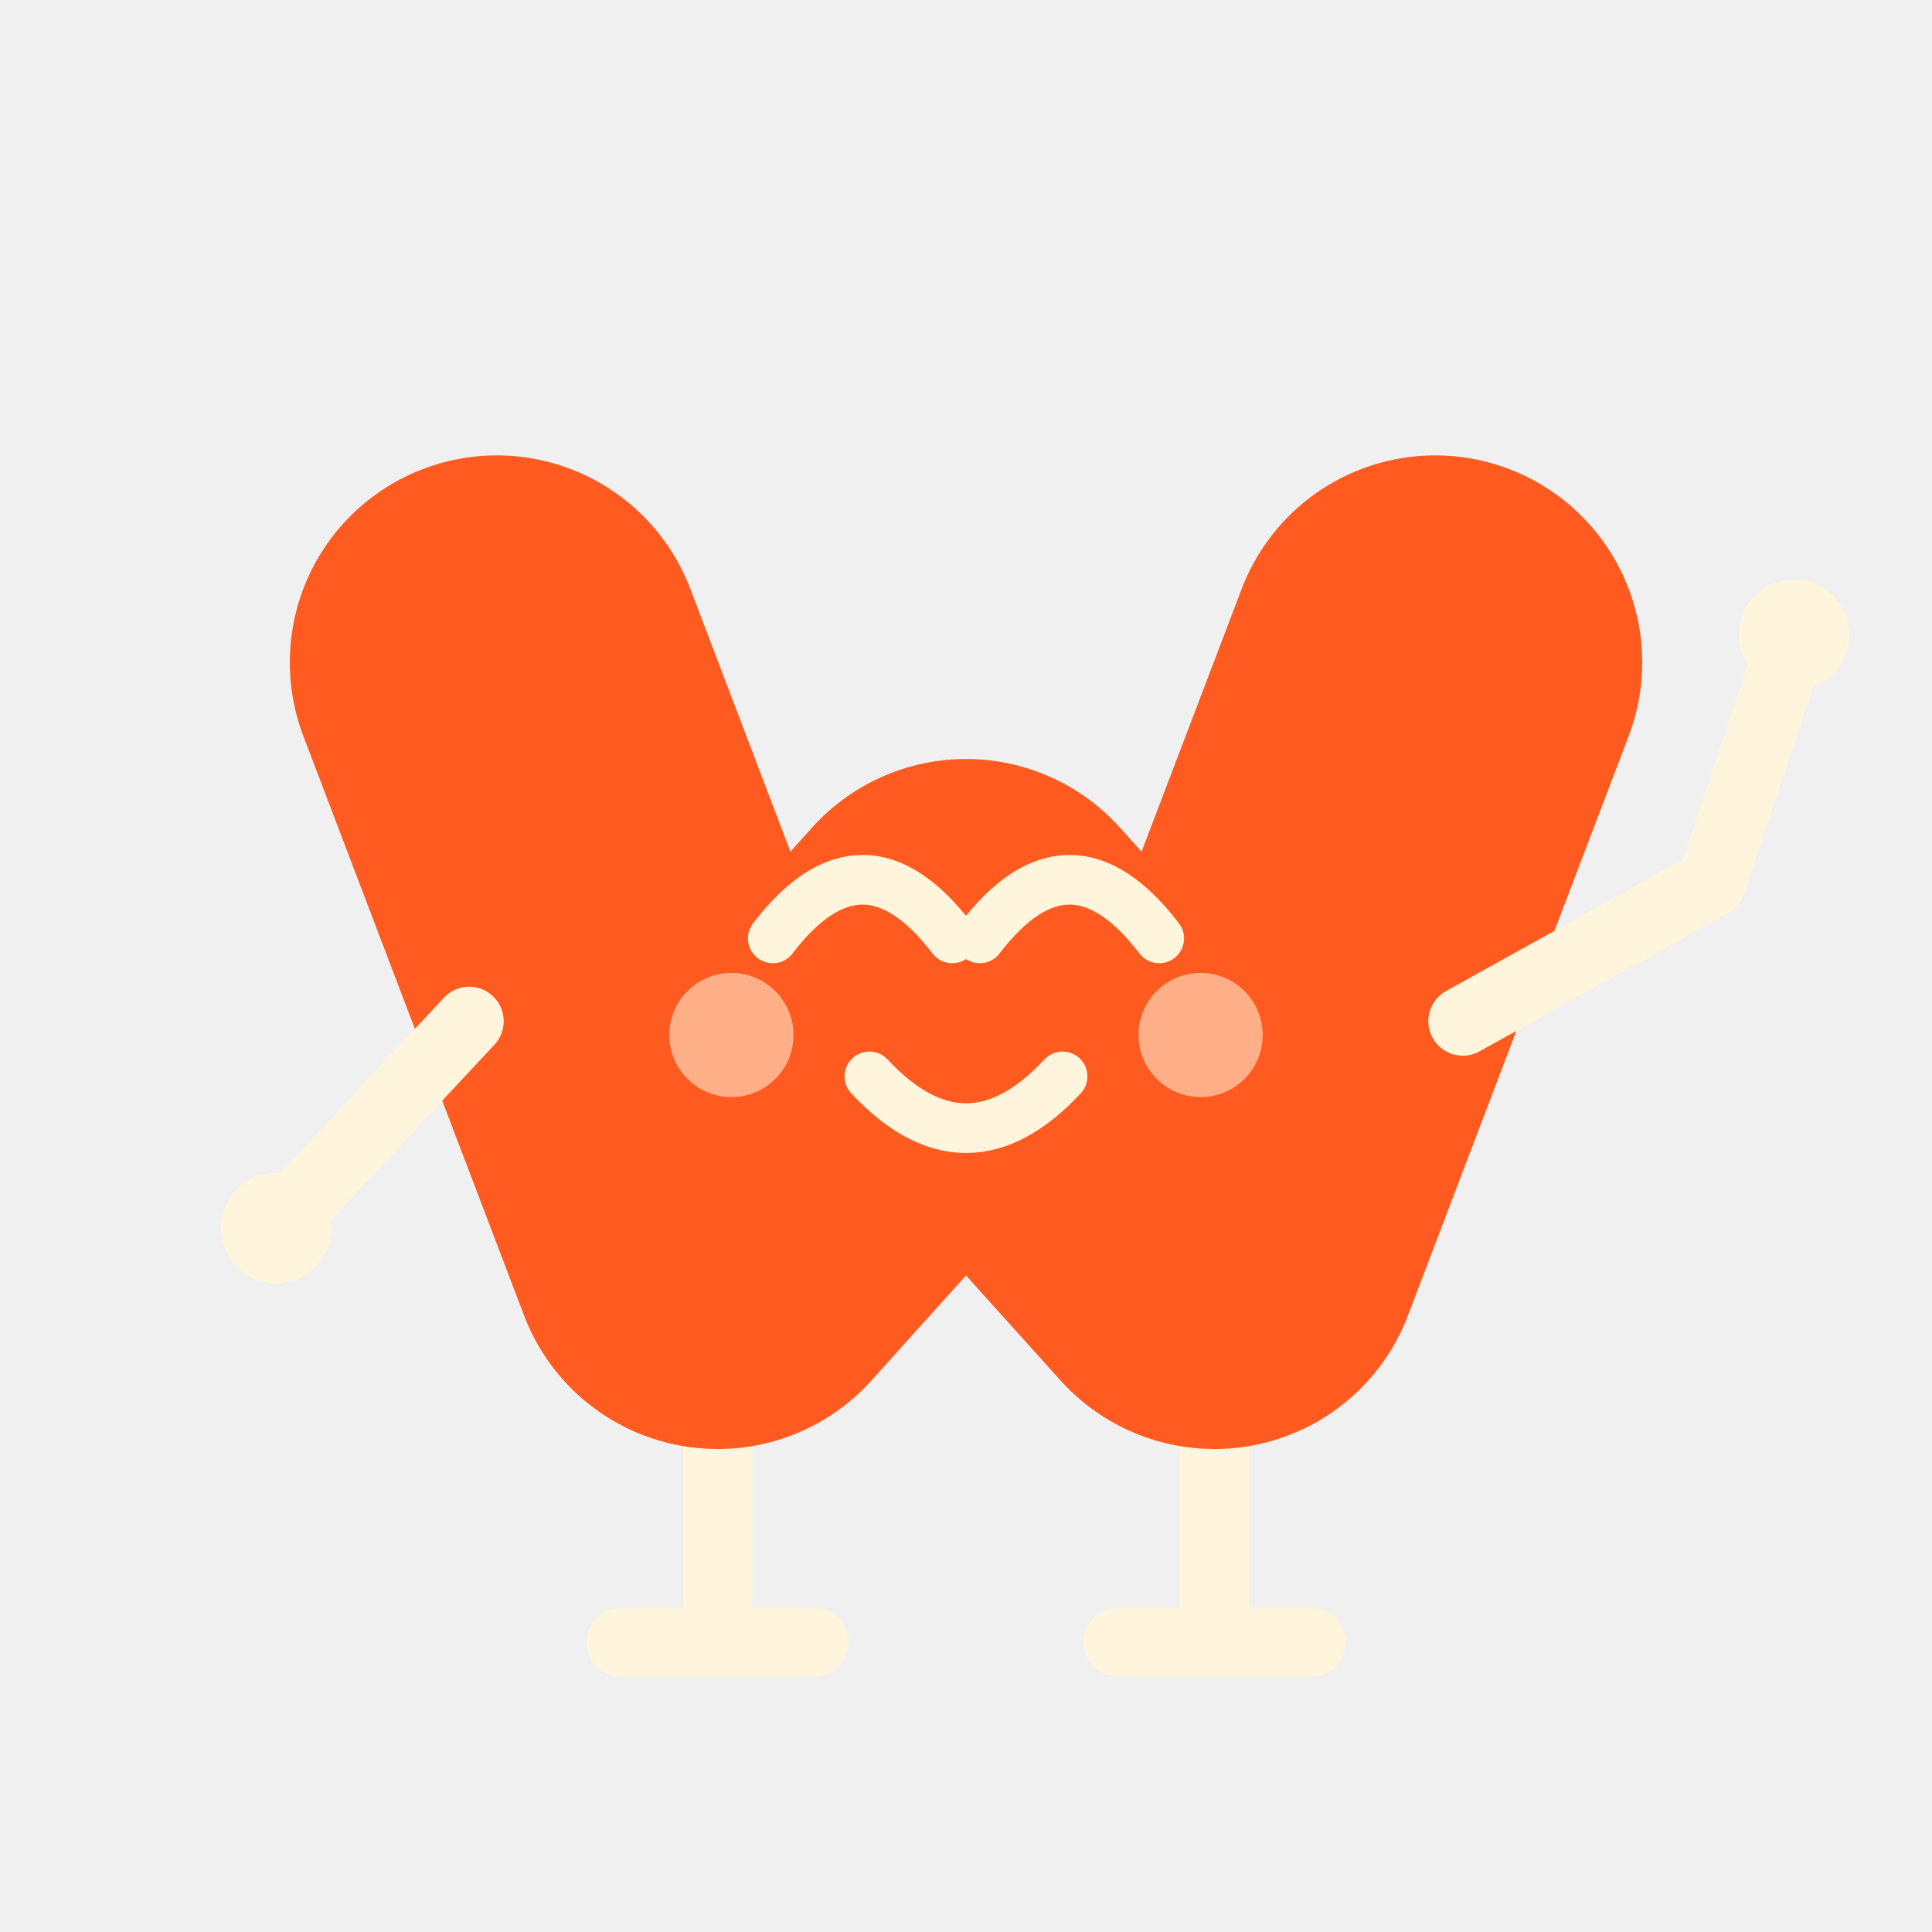
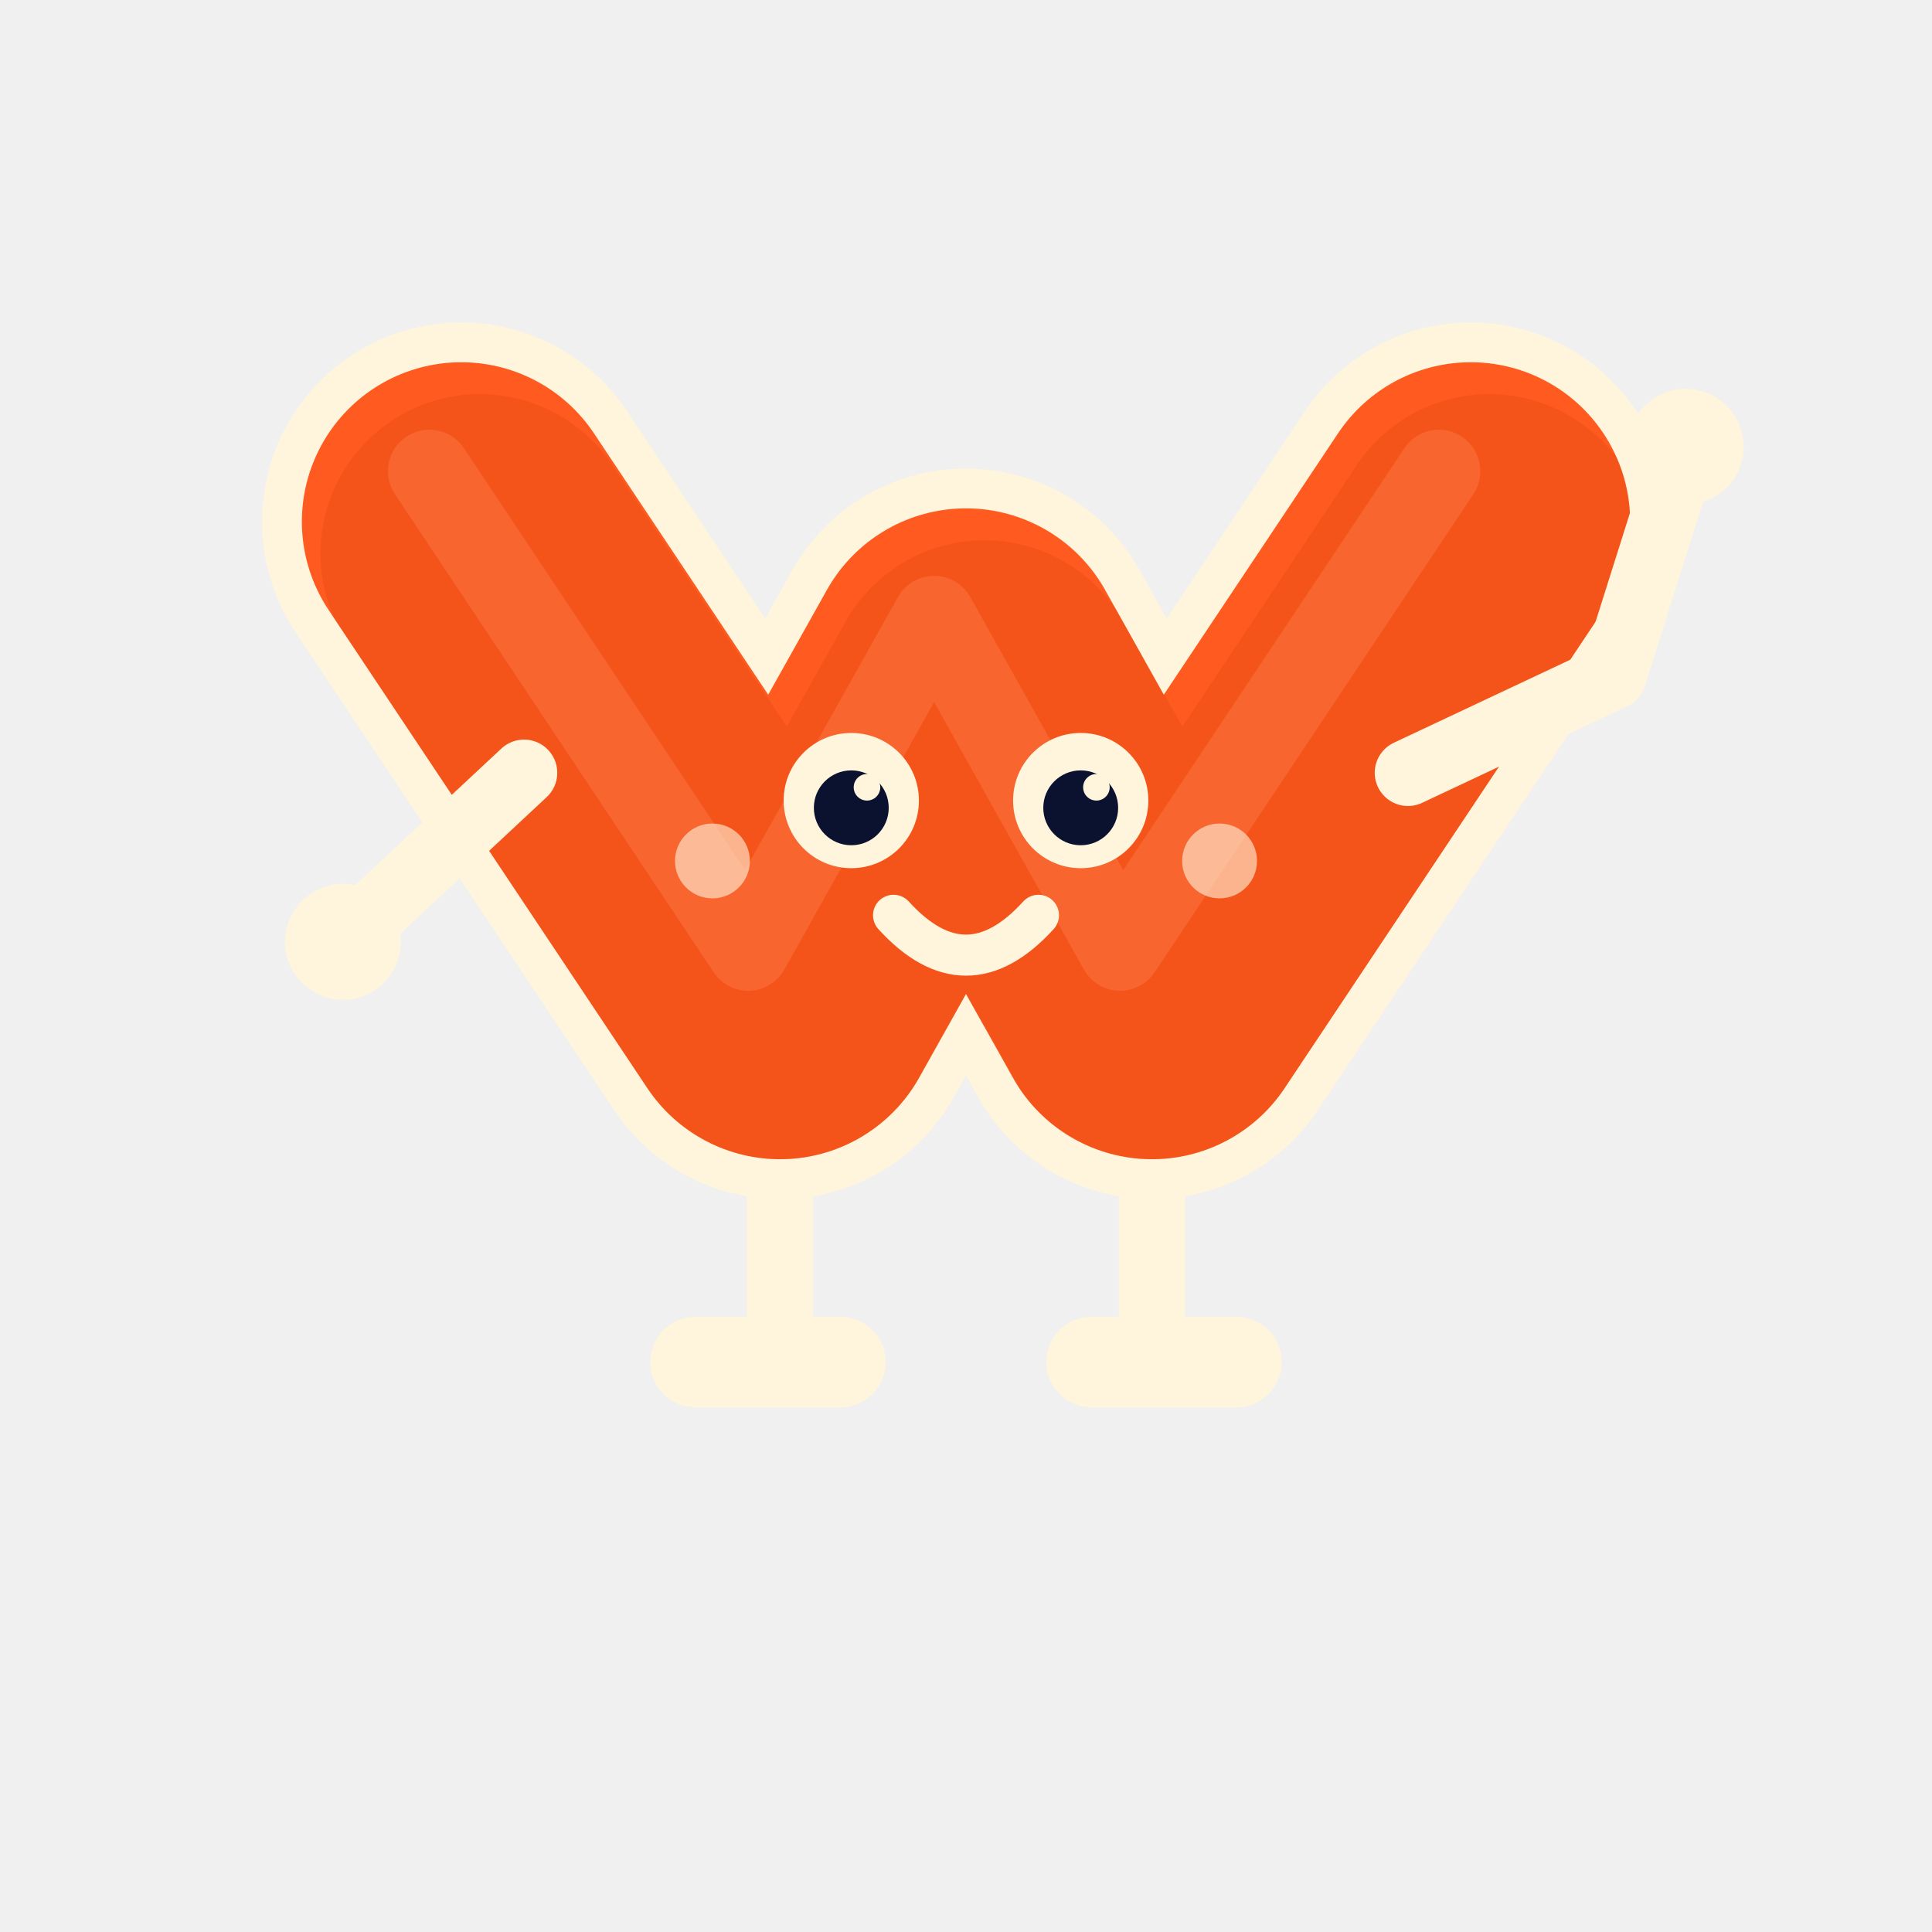
- <svg xmlns="http://www.w3.org/2000/svg" class="wovi-mascot" data-pose="waving" width="560" height="560" viewBox="0 0 140 140" role="img" aria-label="Wovi waving">
-   <g class="wovi-figure">
-     <g class="wovi-limb leg-left" style="transform-origin:52px 100px">
-       <path d="M52 100 L52 118 M45 119 L59 119" fill="none" stroke="#FFF4DC" stroke-width="5" stroke-linecap="round" stroke-linejoin="round" />
+ <svg xmlns="http://www.w3.org/2000/svg" class="wovi-mascot" data-pose="waving" width="640" height="640" viewBox="0 0 160 160" role="img" aria-label="Wovi waving">
+   <g class="wovi-figure" style="transform-origin:80px 93.8px">
+     <g class="wovi-limb leg-left" style="transform-origin:64.6px 93.8px">
+       <path d="M64.6 93.8 L64.6 110.8" fill="none" stroke="#FFF4DC" stroke-width="5.5" stroke-linecap="round" stroke-linejoin="round" />
+       <path d="M69.6 112.8 L57.6 112.8" stroke="#FFF4DC" stroke-width="7.5" stroke-linecap="round" />
    </g>
-     <g class="wovi-limb leg-right" style="transform-origin:88px 100px">
-       <path d="M88 100 L88 118 M81 119 L95 119" fill="none" stroke="#FFF4DC" stroke-width="5" stroke-linecap="round" stroke-linejoin="round" />
+     <g class="wovi-limb leg-right" style="transform-origin:95.4px 93.8px">
+       <path d="M95.4 93.8 L95.4 110.8" fill="none" stroke="#FFF4DC" stroke-width="5.5" stroke-linecap="round" stroke-linejoin="round" />
+       <path d="M90.4 112.8 L102.4 112.8" stroke="#FFF4DC" stroke-width="7.5" stroke-linecap="round" />
    </g>
-     <g class="wovi-body">
-       <g>
-         <path d="M36 48 L52 90 L70 70 L88 90 L104 48" fill="none" stroke="#FF5A1F" stroke-width="30" stroke-linecap="round" stroke-linejoin="round" />
-         <circle cx="53" cy="75" r="4.5" fill="#FFF4DC" opacity="0.55" />
-         <circle cx="87" cy="75" r="4.5" fill="#FFF4DC" opacity="0.55" />
-         <g fill="none" stroke="#FFF4DC" stroke-width="3.6" stroke-linecap="round" stroke-linejoin="round">
-           <path d="M56 68 Q62.5 59.5 69 68" />
-           <path d="M71 68 Q77.5 59.5 84 68" />
-           <path d="M63 78 Q70 85.5 77 78" />
+     <g class="wovi-body" style="transform-origin:80px 93.8px">
+       <g transform="translate(20.6 -14) scale(1.1)">
+         <defs>
+           <mask id="wm-_R_0_" maskUnits="userSpaceOnUse" x="-40" y="-40" width="240" height="240">
+             <path d="M16 52 L40 88 L54 63 L68 88 L92 52" stroke="#fff" stroke-width="24" fill="none" stroke-linecap="round" stroke-linejoin="round" />
+           </mask>
+         </defs>
+         <path d="M16 52 L40 88 L54 63 L68 88 L92 52" stroke="#FFF4DC" stroke-width="30" fill="none" stroke-linecap="round" stroke-linejoin="round" />
+         <path d="M16 52 L40 88 L54 63 L68 88 L92 52" stroke="#FF5A1F" stroke-width="24" fill="none" stroke-linecap="round" stroke-linejoin="round" />
+         <g mask="url(#wm-_R_0_)">
+           <path d="M16 52 L40 88 L54 63 L68 88 L92 52" stroke="#D9430F" stroke-width="24" fill="none" stroke-linecap="round" stroke-linejoin="round" transform="translate(1.4 2.4)" opacity="0.28" />
+           <path d="M16 52 L40 88 L54 63 L68 88 L92 52" stroke="#FF8A5C" stroke-width="6.24" fill="none" stroke-linecap="round" stroke-linejoin="round" transform="translate(-2.4 -3.8)" opacity="0.32" />
        </g>
      </g>
+       <g class="wovi-face">
+         <g class="wovi-eye">
+           <circle cx="70.5" cy="66.3" r="5.6" fill="#FFF4DC" />
+           <circle class="wovi-pupil" cx="70.5" cy="66.9" r="3.1" fill="#0B1230" />
+           <circle cx="71.8" cy="65.2" r="1.1" fill="#FFF4DC" />
+         </g>
+         <g class="wovi-eye">
+           <circle cx="89.5" cy="66.3" r="5.6" fill="#FFF4DC" />
+           <circle class="wovi-pupil" cx="89.5" cy="66.9" r="3.1" fill="#0B1230" />
+           <circle cx="90.8" cy="65.2" r="1.1" fill="#FFF4DC" />
+         </g>
+         <path d="M74 75.8 q6 6.6 12 0" fill="none" stroke="#FFF4DC" stroke-width="3.4" stroke-linecap="round" stroke-linejoin="round" />
+         <circle cx="59" cy="71.3" r="3.1" fill="#FFF4DC" opacity="0.6" />
+         <circle cx="101" cy="71.3" r="3.1" fill="#FFF4DC" opacity="0.6" />
+       </g>
    </g>
-     <g class="wovi-limb arm-left" style="transform-origin:34px 74px">
-       <path d="M34 74 L20 89" fill="none" stroke="#FFF4DC" stroke-width="5" stroke-linecap="round" stroke-linejoin="round" />
-       <circle cx="20" cy="89" r="4" fill="#FFF4DC" />
+     <g class="wovi-limb arm-left" style="transform-origin:43.4px 64px">
+       <path d="M43.4 64 L28.4 78" fill="none" stroke="#FFF4DC" stroke-width="5.5" stroke-linecap="round" stroke-linejoin="round" />
+       <circle cx="28.4" cy="78" r="4.8" fill="#FFF4DC" />
    </g>
-     <g class="wovi-limb arm-right" style="transform-origin:106px 74px">
-       <path d="M106 74 L124 64 L130 46" fill="none" stroke="#FFF4DC" stroke-width="5" stroke-linecap="round" stroke-linejoin="round" />
-       <circle cx="130" cy="46" r="4" fill="#FFF4DC" />
+     <g class="wovi-limb arm-right" style="transform-origin:116.6px 64px">
+       <path d="M116.6 64 L133.6 56 L139.6 37" fill="none" stroke="#FFF4DC" stroke-width="5.5" stroke-linecap="round" stroke-linejoin="round" />
+       <circle cx="139.6" cy="37" r="4.8" fill="#FFF4DC" />
    </g>
  </g>
</svg>
